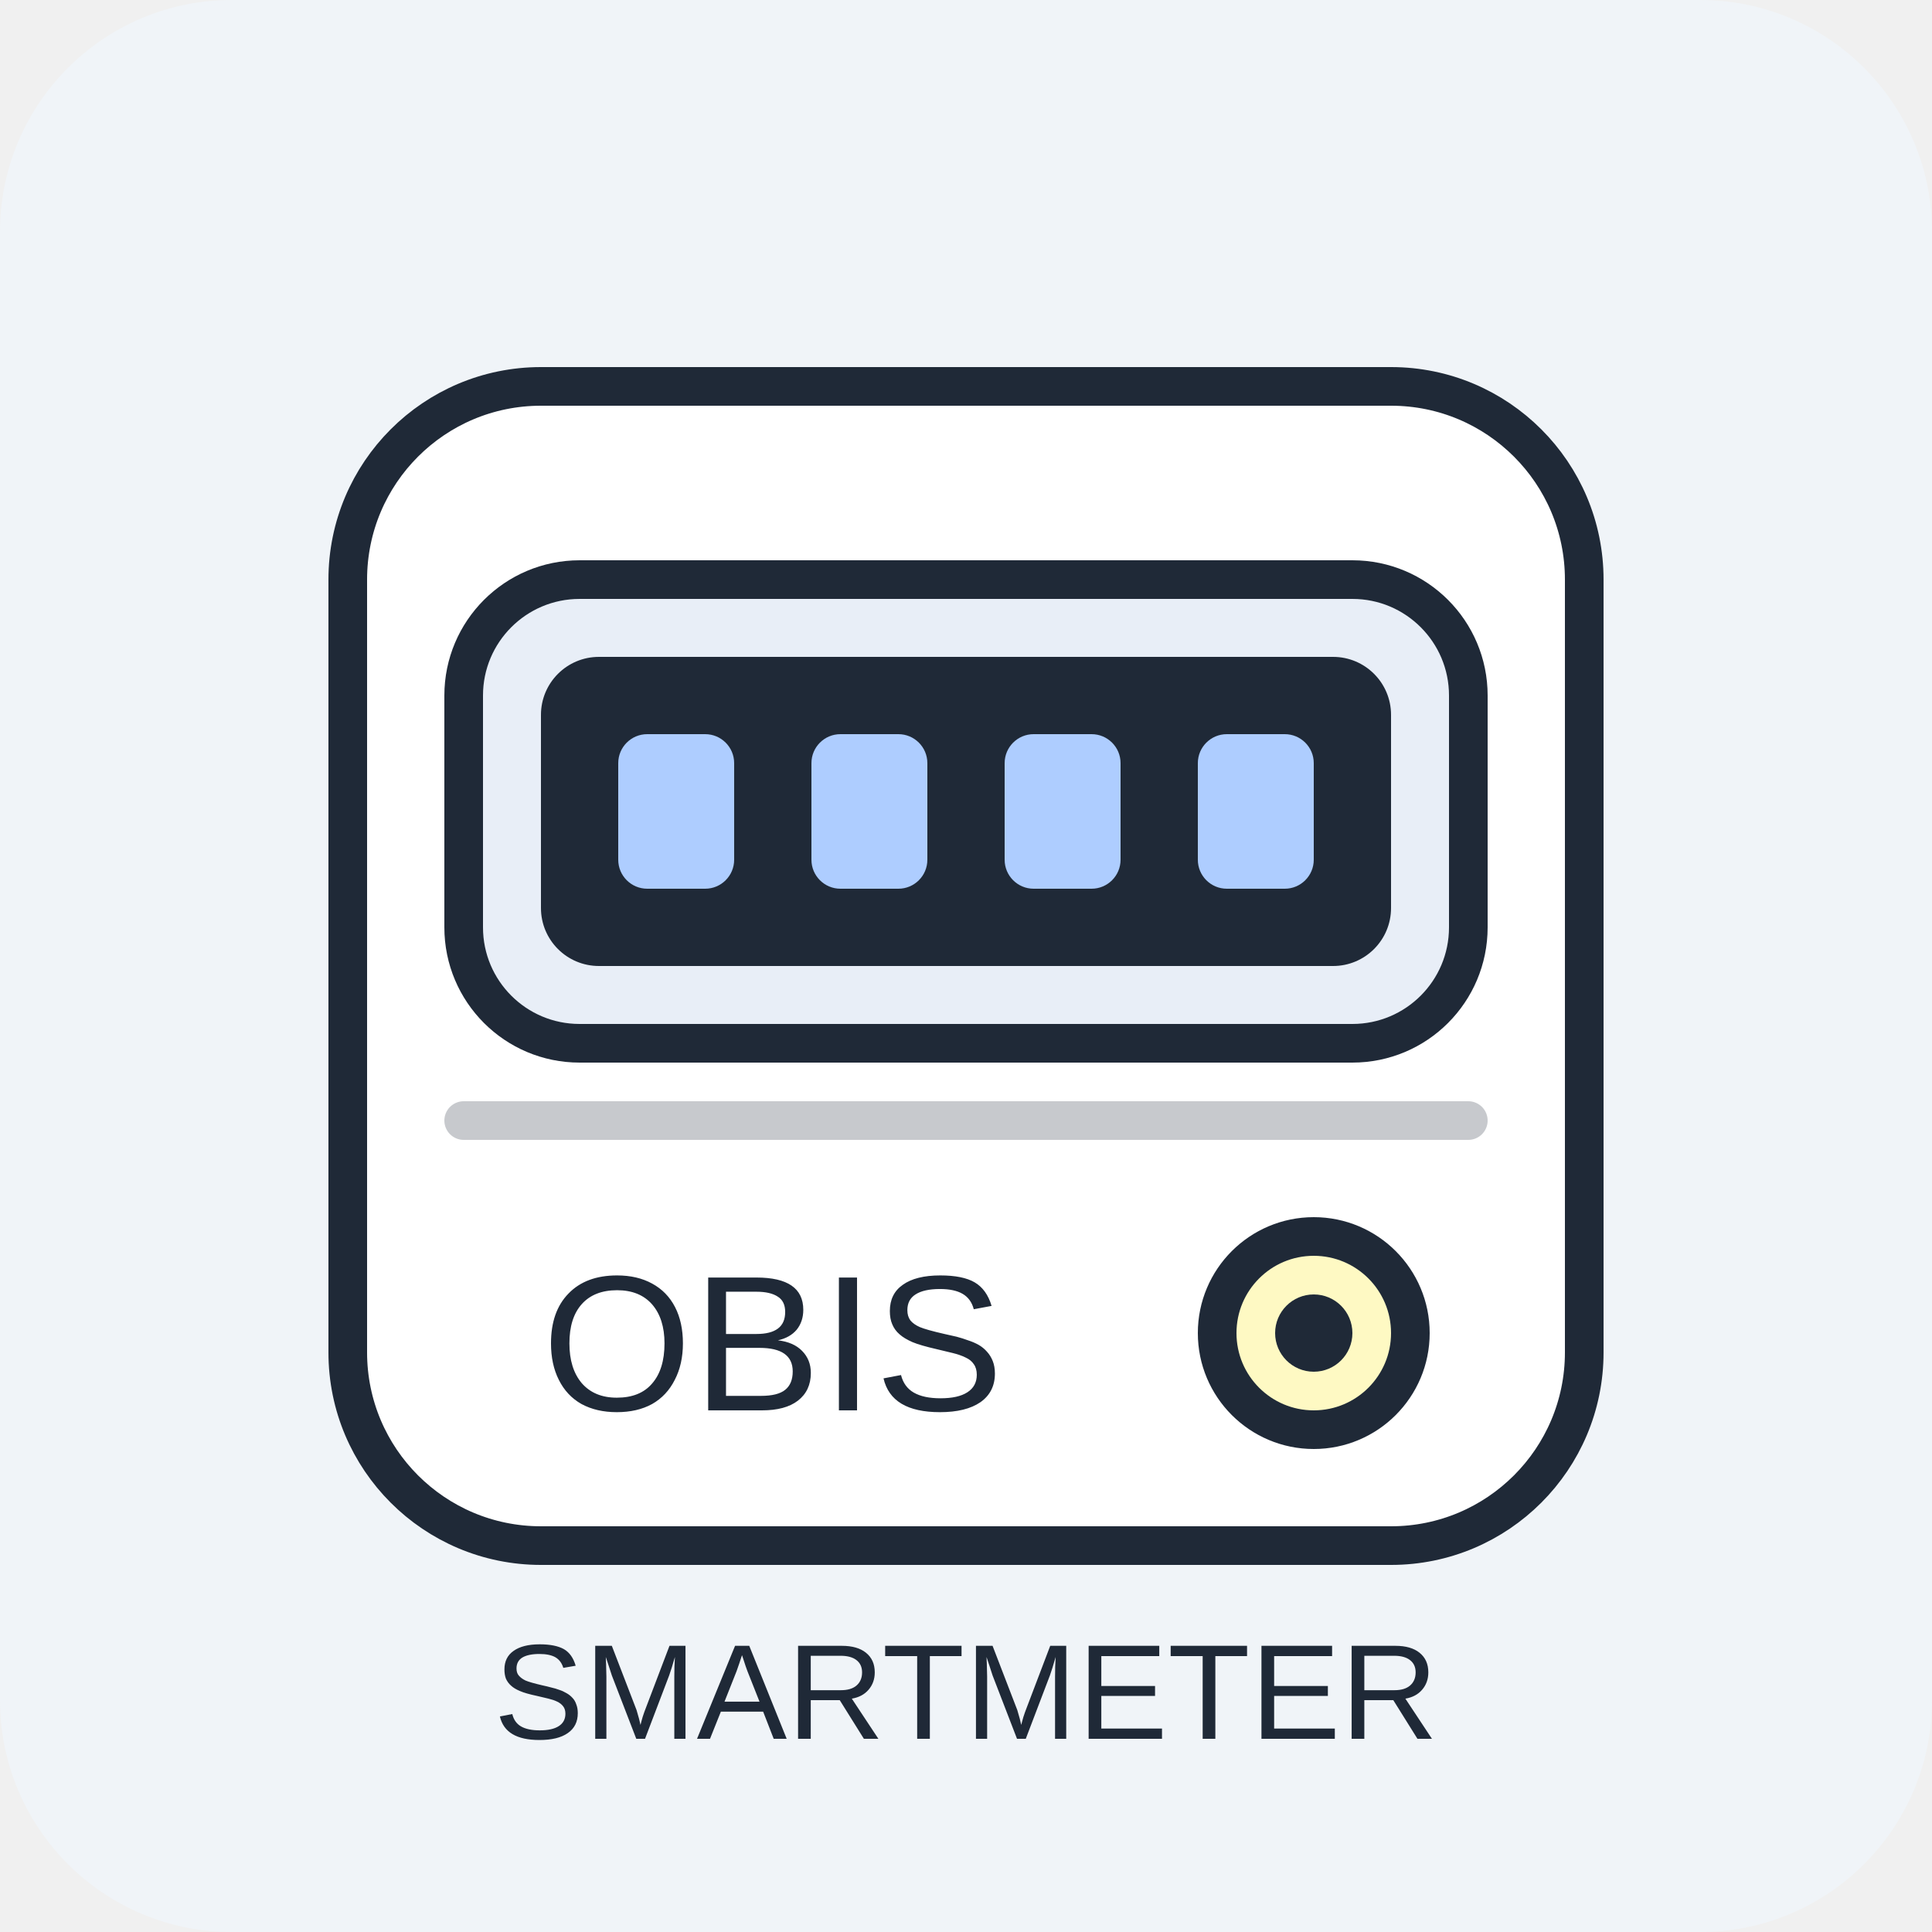
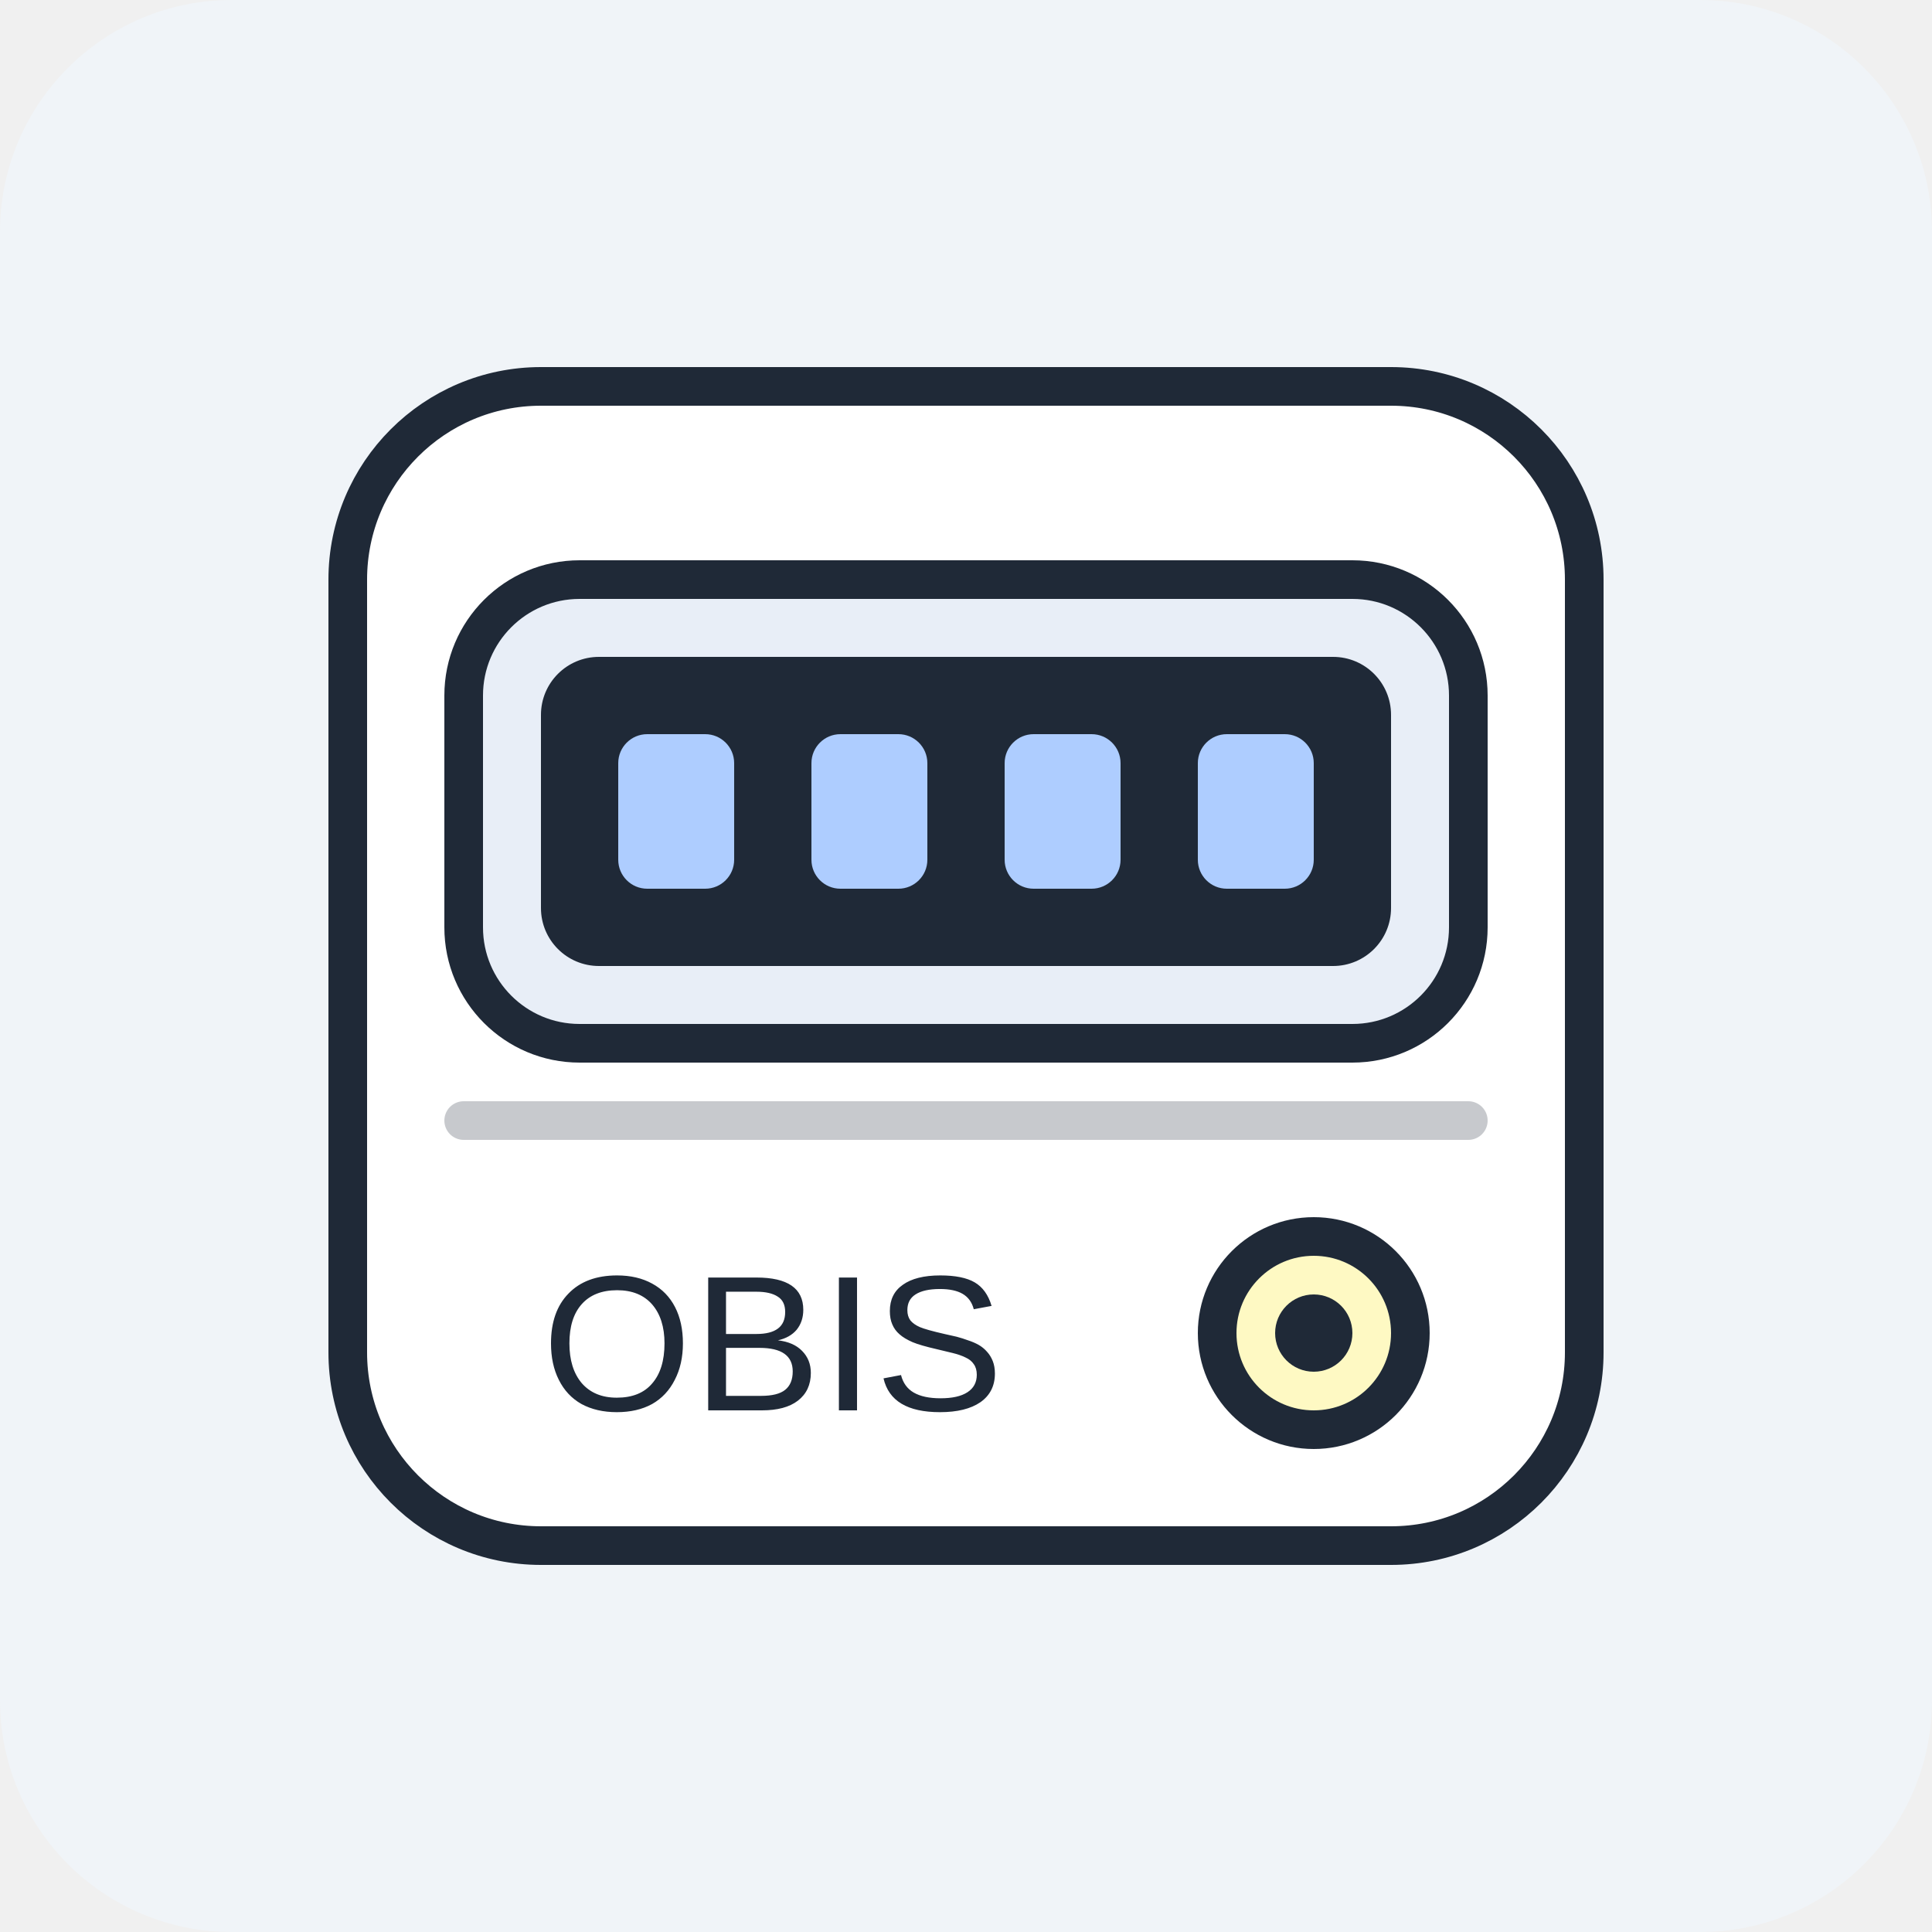
<svg xmlns="http://www.w3.org/2000/svg" width="100" height="100" viewBox="0 0 100 100" role="img" aria-labelledby="title desc">
  <rect x="0" y="0" width="100" height="100" rx="12" ry="12" fill="#f0f4f8" />
  <rect x="18" y="20" width="64" height="60" rx="10" ry="10" fill="#ffffff" stroke="#1f2937" stroke-width="2" />
  <rect x="24" y="30" width="52" height="24" rx="6" ry="6" fill="#e8eef7" stroke="#1f2937" stroke-width="2" />
  <rect x="28" y="34" width="44" height="16" rx="3" ry="3" fill="#1f2937" />
  <g fill="#aecdff">
    <rect x="32" y="38" width="6" height="8" rx="1.5" />
    <rect x="42" y="38" width="6" height="8" rx="1.5" />
    <rect x="52" y="38" width="6" height="8" rx="1.5" />
    <rect x="62" y="38" width="6" height="8" rx="1.5" />
  </g>
  <line x1="24" y1="58" x2="76" y2="58" stroke="#1f2937" stroke-width="2" stroke-linecap="round" opacity="0.25" />
  <text x="40" y="73" font-family="Arial, sans-serif" font-size="10" fill="#1f2937" text-anchor="middle">
        OBIS
    </text>
  <g>
    <circle cx="68" cy="69" r="5" fill="#fef9c3" stroke="#1f2937" stroke-width="2" />
    <circle cx="68" cy="69" r="2" fill="#1f2937" />
  </g>
-   <text x="50" y="90" font-family="Arial, sans-serif" font-size="7" fill="#1f2937" text-anchor="middle">
-         SMARTMETER
-     </text>
</svg>
